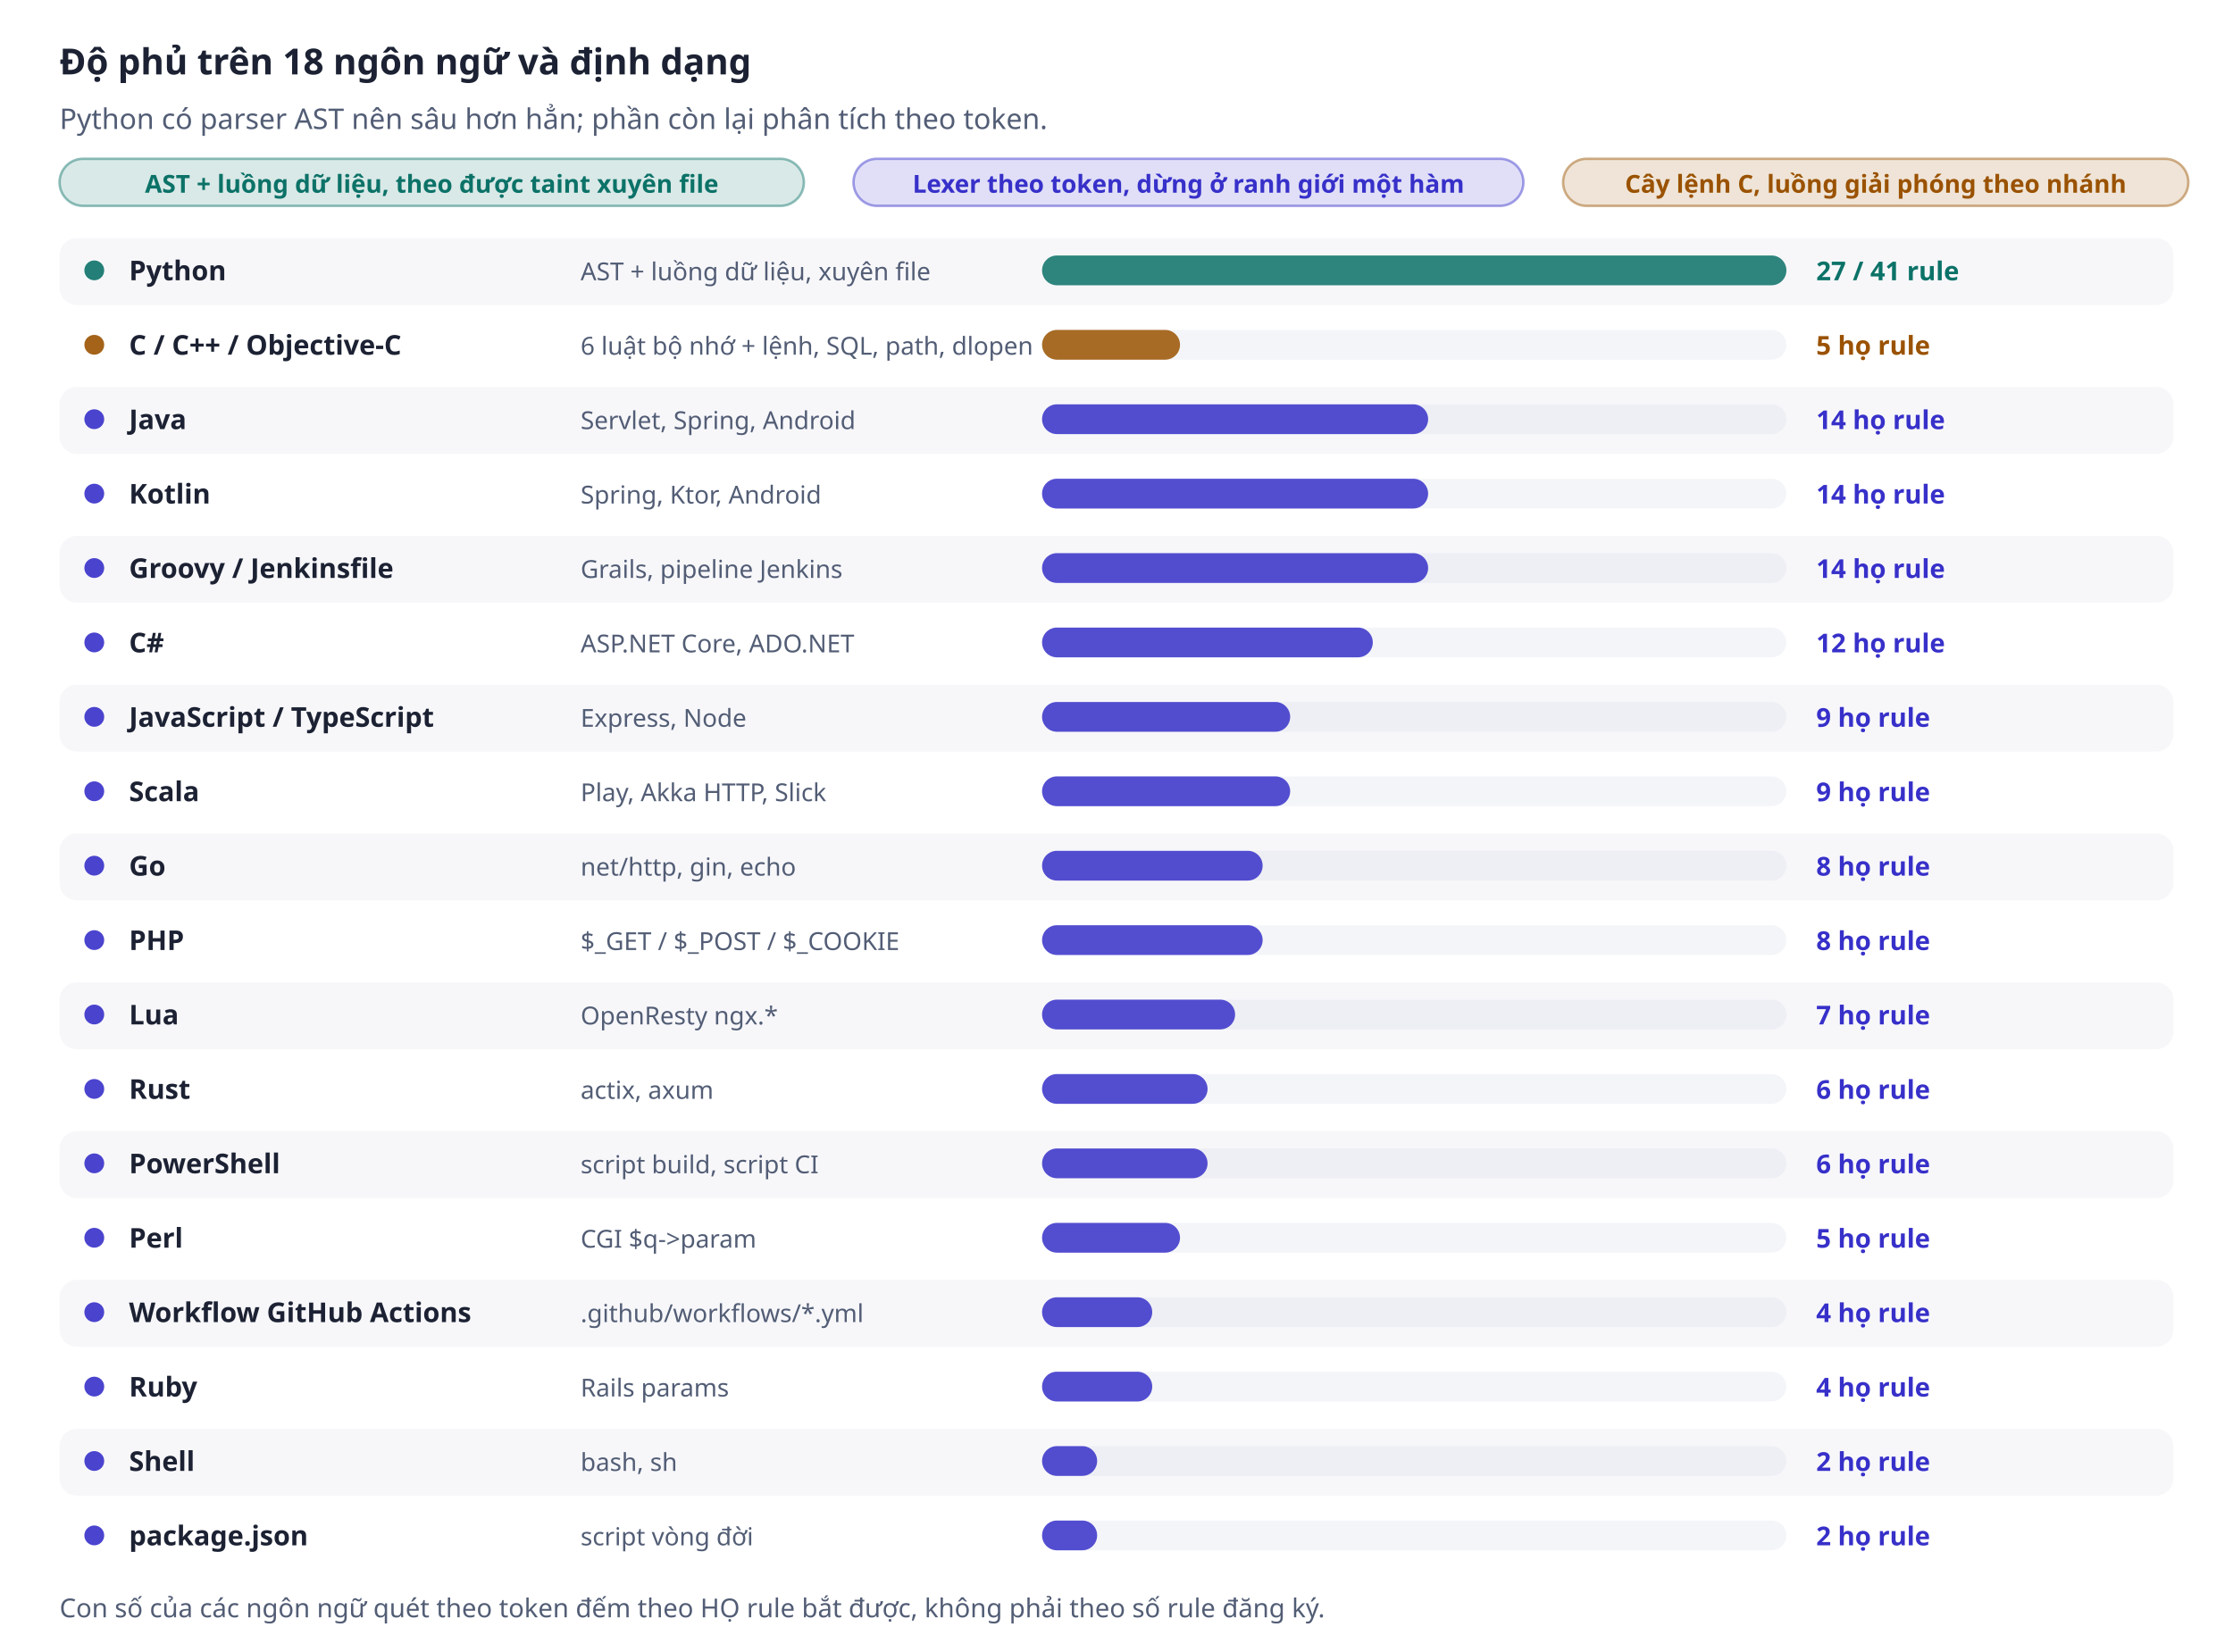
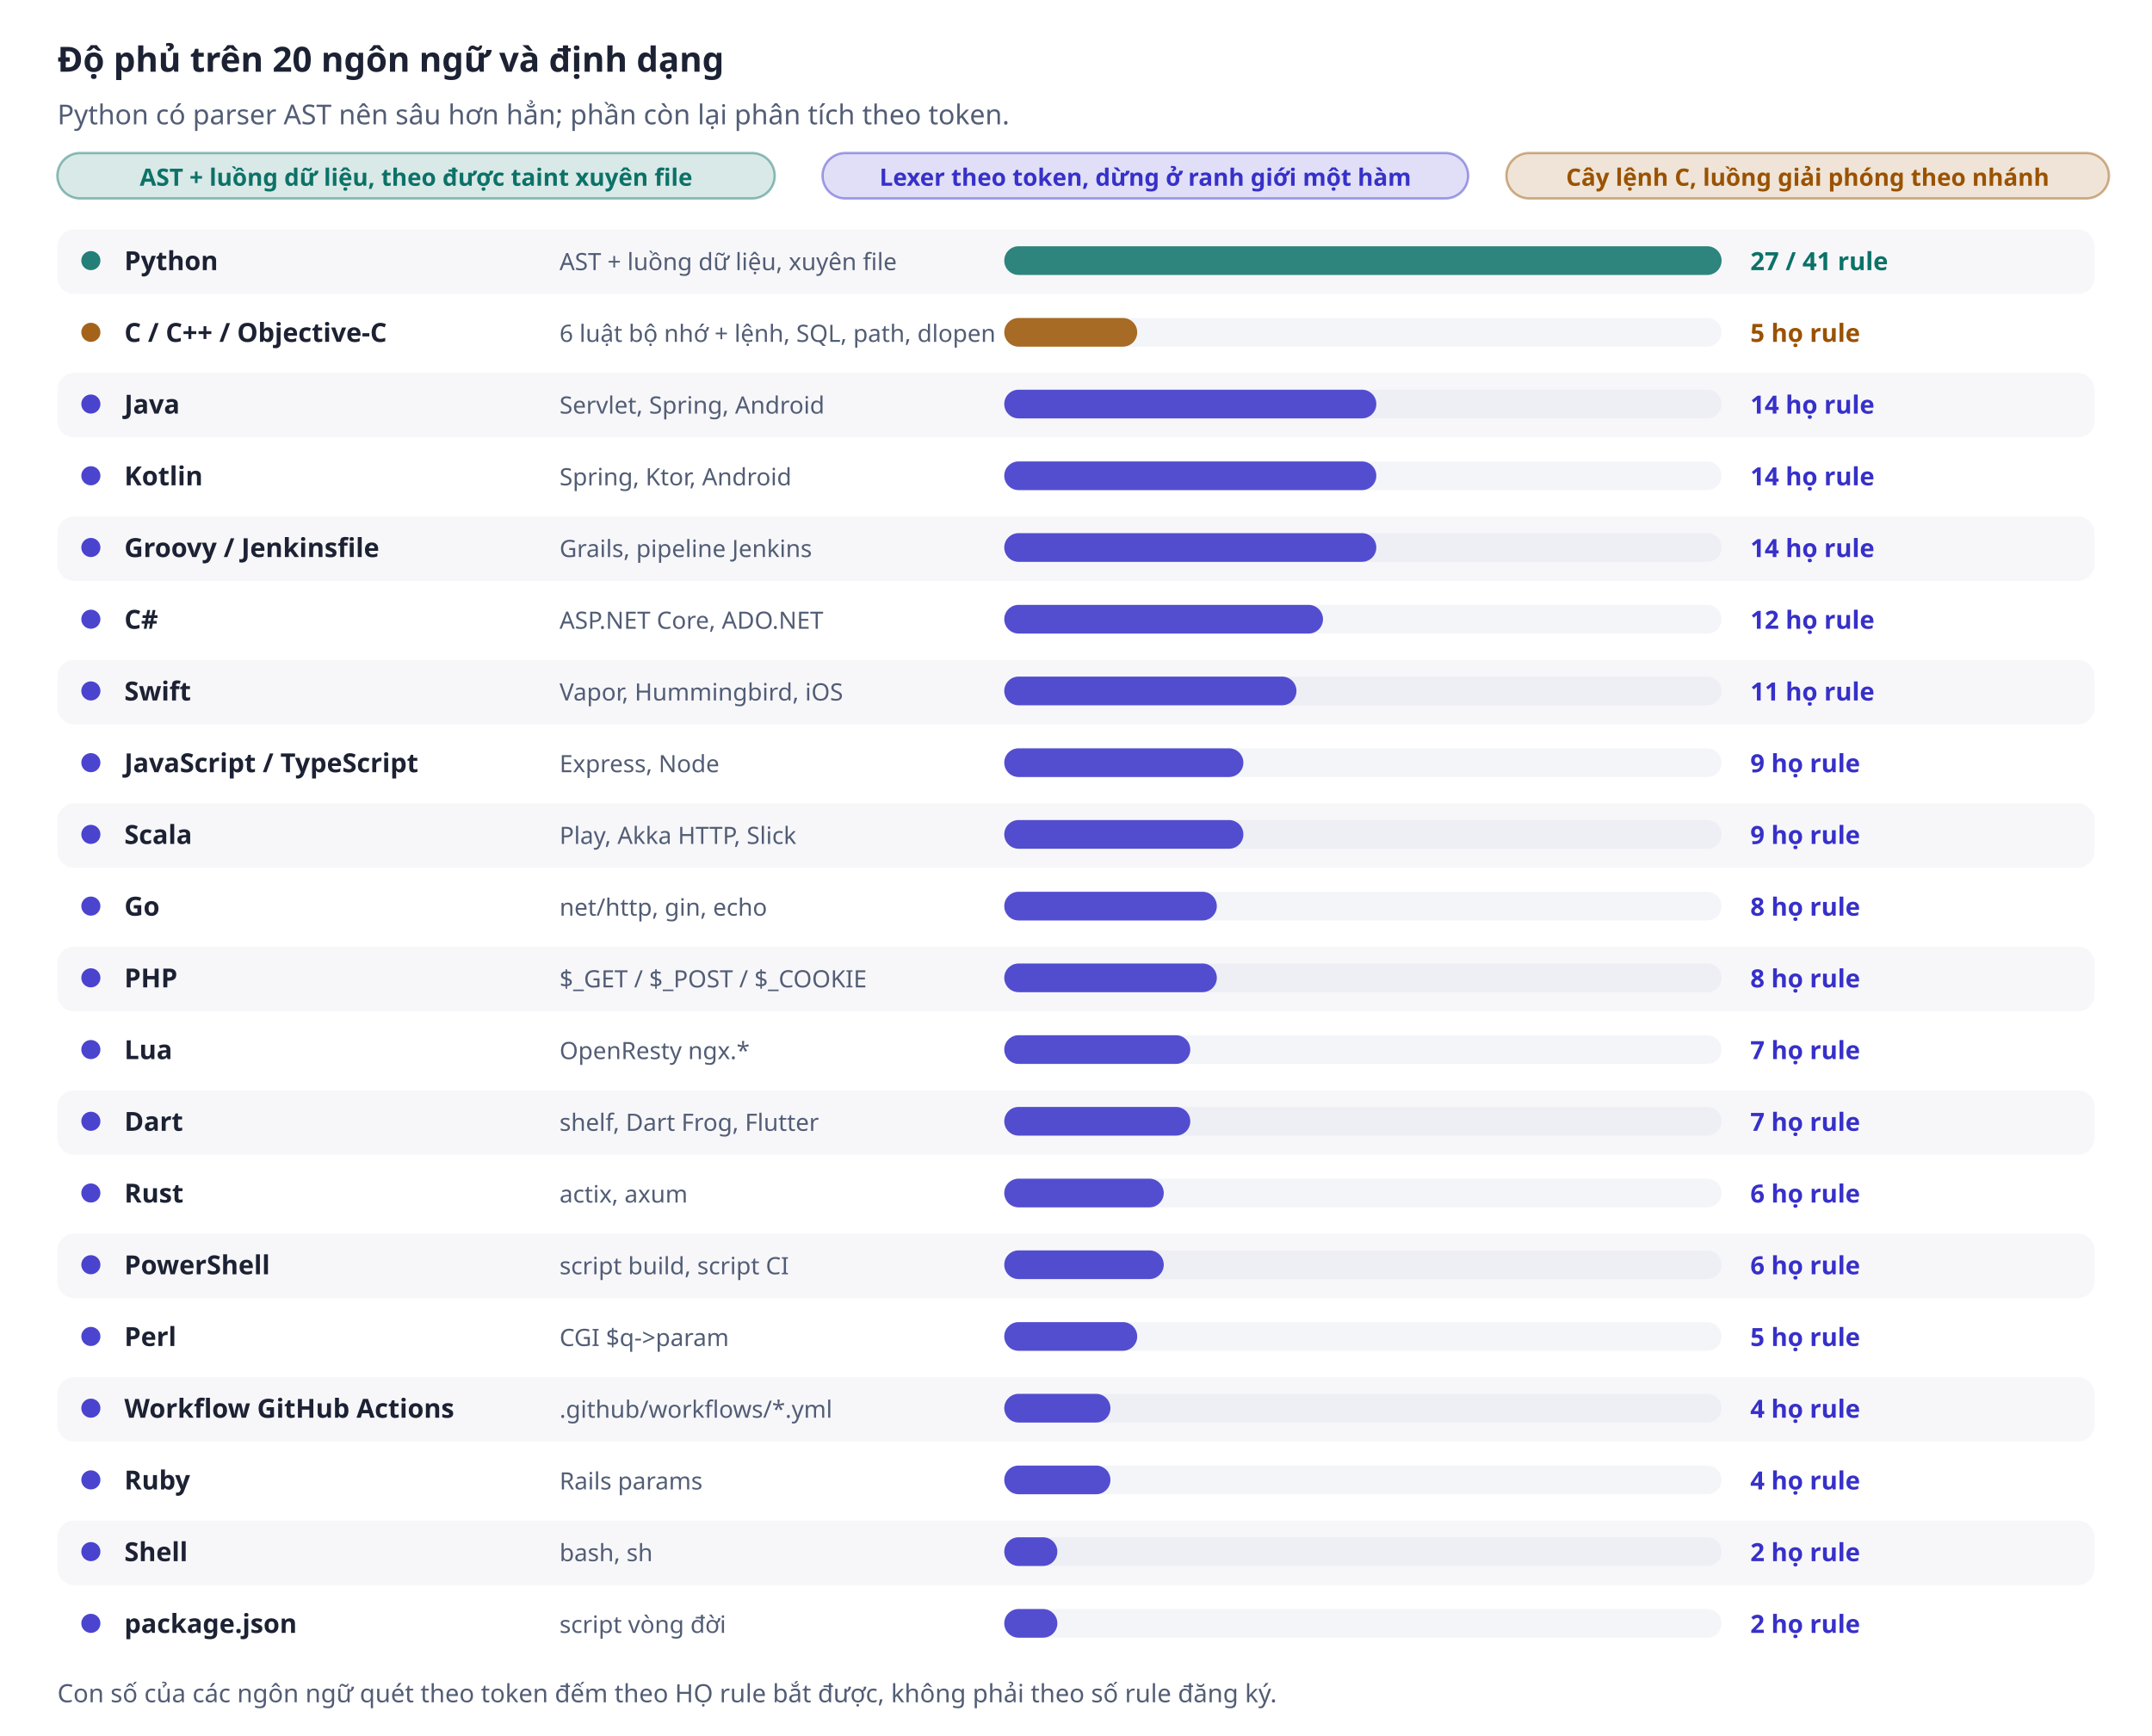
- <svg xmlns="http://www.w3.org/2000/svg" viewBox="0 0 900 666" width="900" height="666" role="img">
+ <svg xmlns="http://www.w3.org/2000/svg" viewBox="0 0 900 726" width="900" height="726" role="img">
  <defs>
    <marker id="alight" viewBox="0 0 10 10" refX="9" refY="5" markerWidth="6" markerHeight="6" orient="auto-start-reverse">
      <path d="M 0 0 L 10 5 L 0 10 z" fill="#525d75" opacity="0.75" />
    </marker>
  </defs>
-   <text x="24" y="30" font-family="Segoe UI, system-ui, -apple-system, sans-serif" font-size="14.5" fill="#1c2233" text-anchor="start" font-weight="700">Độ phủ trên 18 ngôn ngữ và định dạng</text>
+   <text x="24" y="30" font-family="Segoe UI, system-ui, -apple-system, sans-serif" font-size="14.5" fill="#1c2233" text-anchor="start" font-weight="700">Độ phủ trên 20 ngôn ngữ và định dạng</text>
  <text x="24" y="52" font-family="Segoe UI, system-ui, -apple-system, sans-serif" font-size="11.5" fill="#525d75" text-anchor="start" font-weight="400">Python có parser AST nên sâu hơn hẳn; phần còn lại phân tích theo token.</text>
  <rect x="24" y="64" width="300" height="19" rx="9.5" fill="#0c7268" opacity="0.16" />
  <rect x="24" y="64" width="300" height="19" rx="9.5" fill="none" stroke="#0c7268" stroke-width="1" opacity="0.45" />
  <text x="174" y="77.7" font-family="Segoe UI, system-ui, -apple-system, sans-serif" font-size="10" fill="#0c7268" text-anchor="middle" font-weight="700">AST + luồng dữ liệu, theo được taint xuyên file</text>
  <rect x="344" y="64" width="270" height="19" rx="9.5" fill="#3730c9" opacity="0.16" />
  <rect x="344" y="64" width="270" height="19" rx="9.5" fill="none" stroke="#3730c9" stroke-width="1" opacity="0.45" />
  <text x="479" y="77.7" font-family="Segoe UI, system-ui, -apple-system, sans-serif" font-size="10" fill="#3730c9" text-anchor="middle" font-weight="700">Lexer theo token, dừng ở ranh giới một hàm</text>
  <rect x="630" y="64" width="252" height="19" rx="9.5" fill="#9a5200" opacity="0.16" />
  <rect x="630" y="64" width="252" height="19" rx="9.5" fill="none" stroke="#9a5200" stroke-width="1" opacity="0.45" />
  <text x="756" y="77.7" font-family="Segoe UI, system-ui, -apple-system, sans-serif" font-size="10" fill="#9a5200" text-anchor="middle" font-weight="700">Cây lệnh C, luồng giải phóng theo nhánh</text>
  <rect x="24" y="96" width="852" height="27" rx="7" fill="#c9cfdd" opacity="0.16" />
  <circle cx="38" cy="109" r="4" fill="#0c7268" opacity="0.90" />
  <text x="52" y="113" font-family="Segoe UI, system-ui, -apple-system, sans-serif" font-size="11" fill="#1c2233" text-anchor="start" font-weight="700">Python</text>
  <text x="234" y="113" font-family="Segoe UI, system-ui, -apple-system, sans-serif" font-size="10" fill="#525d75" text-anchor="start" font-weight="400">AST + luồng dữ liệu, xuyên file</text>
  <rect x="420" y="103" width="300" height="12" rx="6.0" fill="#c9cfdd" opacity="0.20" />
  <rect x="420" y="103" width="300" height="12" rx="6" fill="#0c7268" opacity="0.85" />
  <text x="732" y="113" font-family="Segoe UI, system-ui, -apple-system, sans-serif" font-size="10.5" fill="#0c7268" text-anchor="start" font-weight="700">27 / 41 rule</text>
  <circle cx="38" cy="139" r="4" fill="#9a5200" opacity="0.90" />
  <text x="52" y="143" font-family="Segoe UI, system-ui, -apple-system, sans-serif" font-size="11" fill="#1c2233" text-anchor="start" font-weight="700">C / C++ / Objective-C</text>
  <text x="234" y="143" font-family="Segoe UI, system-ui, -apple-system, sans-serif" font-size="10" fill="#525d75" text-anchor="start" font-weight="400">6 luật bộ nhớ + lệnh, SQL, path, dlopen</text>
  <rect x="420" y="133" width="300" height="12" rx="6.0" fill="#c9cfdd" opacity="0.20" />
  <rect x="420" y="133" width="55.6" height="12" rx="6" fill="#9a5200" opacity="0.85" />
  <text x="732" y="143" font-family="Segoe UI, system-ui, -apple-system, sans-serif" font-size="10.5" fill="#9a5200" text-anchor="start" font-weight="700">5 họ rule</text>
  <rect x="24" y="156" width="852" height="27" rx="7" fill="#c9cfdd" opacity="0.16" />
  <circle cx="38" cy="169" r="4" fill="#3730c9" opacity="0.90" />
  <text x="52" y="173" font-family="Segoe UI, system-ui, -apple-system, sans-serif" font-size="11" fill="#1c2233" text-anchor="start" font-weight="700">Java</text>
  <text x="234" y="173" font-family="Segoe UI, system-ui, -apple-system, sans-serif" font-size="10" fill="#525d75" text-anchor="start" font-weight="400">Servlet, Spring, Android</text>
  <rect x="420" y="163" width="300" height="12" rx="6.0" fill="#c9cfdd" opacity="0.20" />
  <rect x="420" y="163" width="155.6" height="12" rx="6" fill="#3730c9" opacity="0.85" />
  <text x="732" y="173" font-family="Segoe UI, system-ui, -apple-system, sans-serif" font-size="10.5" fill="#3730c9" text-anchor="start" font-weight="700">14 họ rule</text>
  <circle cx="38" cy="199" r="4" fill="#3730c9" opacity="0.90" />
  <text x="52" y="203" font-family="Segoe UI, system-ui, -apple-system, sans-serif" font-size="11" fill="#1c2233" text-anchor="start" font-weight="700">Kotlin</text>
  <text x="234" y="203" font-family="Segoe UI, system-ui, -apple-system, sans-serif" font-size="10" fill="#525d75" text-anchor="start" font-weight="400">Spring, Ktor, Android</text>
  <rect x="420" y="193" width="300" height="12" rx="6.0" fill="#c9cfdd" opacity="0.20" />
  <rect x="420" y="193" width="155.6" height="12" rx="6" fill="#3730c9" opacity="0.85" />
  <text x="732" y="203" font-family="Segoe UI, system-ui, -apple-system, sans-serif" font-size="10.5" fill="#3730c9" text-anchor="start" font-weight="700">14 họ rule</text>
  <rect x="24" y="216" width="852" height="27" rx="7" fill="#c9cfdd" opacity="0.16" />
  <circle cx="38" cy="229" r="4" fill="#3730c9" opacity="0.90" />
  <text x="52" y="233" font-family="Segoe UI, system-ui, -apple-system, sans-serif" font-size="11" fill="#1c2233" text-anchor="start" font-weight="700">Groovy / Jenkinsfile</text>
  <text x="234" y="233" font-family="Segoe UI, system-ui, -apple-system, sans-serif" font-size="10" fill="#525d75" text-anchor="start" font-weight="400">Grails, pipeline Jenkins</text>
  <rect x="420" y="223" width="300" height="12" rx="6.0" fill="#c9cfdd" opacity="0.20" />
  <rect x="420" y="223" width="155.6" height="12" rx="6" fill="#3730c9" opacity="0.85" />
  <text x="732" y="233" font-family="Segoe UI, system-ui, -apple-system, sans-serif" font-size="10.5" fill="#3730c9" text-anchor="start" font-weight="700">14 họ rule</text>
  <circle cx="38" cy="259" r="4" fill="#3730c9" opacity="0.90" />
  <text x="52" y="263" font-family="Segoe UI, system-ui, -apple-system, sans-serif" font-size="11" fill="#1c2233" text-anchor="start" font-weight="700">C#</text>
  <text x="234" y="263" font-family="Segoe UI, system-ui, -apple-system, sans-serif" font-size="10" fill="#525d75" text-anchor="start" font-weight="400">ASP.NET Core, ADO.NET</text>
  <rect x="420" y="253" width="300" height="12" rx="6.0" fill="#c9cfdd" opacity="0.20" />
  <rect x="420" y="253" width="133.3" height="12" rx="6" fill="#3730c9" opacity="0.85" />
  <text x="732" y="263" font-family="Segoe UI, system-ui, -apple-system, sans-serif" font-size="10.5" fill="#3730c9" text-anchor="start" font-weight="700">12 họ rule</text>
  <rect x="24" y="276" width="852" height="27" rx="7" fill="#c9cfdd" opacity="0.16" />
  <circle cx="38" cy="289" r="4" fill="#3730c9" opacity="0.90" />
-   <text x="52" y="293" font-family="Segoe UI, system-ui, -apple-system, sans-serif" font-size="11" fill="#1c2233" text-anchor="start" font-weight="700">JavaScript / TypeScript</text>
-   <text x="234" y="293" font-family="Segoe UI, system-ui, -apple-system, sans-serif" font-size="10" fill="#525d75" text-anchor="start" font-weight="400">Express, Node</text>
+   <text x="52" y="293" font-family="Segoe UI, system-ui, -apple-system, sans-serif" font-size="11" fill="#1c2233" text-anchor="start" font-weight="700">Swift</text>
+   <text x="234" y="293" font-family="Segoe UI, system-ui, -apple-system, sans-serif" font-size="10" fill="#525d75" text-anchor="start" font-weight="400">Vapor, Hummingbird, iOS</text>
  <rect x="420" y="283" width="300" height="12" rx="6.0" fill="#c9cfdd" opacity="0.20" />
-   <rect x="420" y="283" width="100" height="12" rx="6" fill="#3730c9" opacity="0.85" />
-   <text x="732" y="293" font-family="Segoe UI, system-ui, -apple-system, sans-serif" font-size="10.5" fill="#3730c9" text-anchor="start" font-weight="700">9 họ rule</text>
+   <rect x="420" y="283" width="122.2" height="12" rx="6" fill="#3730c9" opacity="0.85" />
+   <text x="732" y="293" font-family="Segoe UI, system-ui, -apple-system, sans-serif" font-size="10.5" fill="#3730c9" text-anchor="start" font-weight="700">11 họ rule</text>
  <circle cx="38" cy="319" r="4" fill="#3730c9" opacity="0.90" />
-   <text x="52" y="323" font-family="Segoe UI, system-ui, -apple-system, sans-serif" font-size="11" fill="#1c2233" text-anchor="start" font-weight="700">Scala</text>
-   <text x="234" y="323" font-family="Segoe UI, system-ui, -apple-system, sans-serif" font-size="10" fill="#525d75" text-anchor="start" font-weight="400">Play, Akka HTTP, Slick</text>
+   <text x="52" y="323" font-family="Segoe UI, system-ui, -apple-system, sans-serif" font-size="11" fill="#1c2233" text-anchor="start" font-weight="700">JavaScript / TypeScript</text>
+   <text x="234" y="323" font-family="Segoe UI, system-ui, -apple-system, sans-serif" font-size="10" fill="#525d75" text-anchor="start" font-weight="400">Express, Node</text>
  <rect x="420" y="313" width="300" height="12" rx="6.0" fill="#c9cfdd" opacity="0.20" />
  <rect x="420" y="313" width="100" height="12" rx="6" fill="#3730c9" opacity="0.85" />
  <text x="732" y="323" font-family="Segoe UI, system-ui, -apple-system, sans-serif" font-size="10.5" fill="#3730c9" text-anchor="start" font-weight="700">9 họ rule</text>
  <rect x="24" y="336" width="852" height="27" rx="7" fill="#c9cfdd" opacity="0.16" />
  <circle cx="38" cy="349" r="4" fill="#3730c9" opacity="0.90" />
-   <text x="52" y="353" font-family="Segoe UI, system-ui, -apple-system, sans-serif" font-size="11" fill="#1c2233" text-anchor="start" font-weight="700">Go</text>
-   <text x="234" y="353" font-family="Segoe UI, system-ui, -apple-system, sans-serif" font-size="10" fill="#525d75" text-anchor="start" font-weight="400">net/http, gin, echo</text>
+   <text x="52" y="353" font-family="Segoe UI, system-ui, -apple-system, sans-serif" font-size="11" fill="#1c2233" text-anchor="start" font-weight="700">Scala</text>
+   <text x="234" y="353" font-family="Segoe UI, system-ui, -apple-system, sans-serif" font-size="10" fill="#525d75" text-anchor="start" font-weight="400">Play, Akka HTTP, Slick</text>
  <rect x="420" y="343" width="300" height="12" rx="6.0" fill="#c9cfdd" opacity="0.20" />
-   <rect x="420" y="343" width="88.9" height="12" rx="6" fill="#3730c9" opacity="0.85" />
-   <text x="732" y="353" font-family="Segoe UI, system-ui, -apple-system, sans-serif" font-size="10.5" fill="#3730c9" text-anchor="start" font-weight="700">8 họ rule</text>
+   <rect x="420" y="343" width="100" height="12" rx="6" fill="#3730c9" opacity="0.85" />
+   <text x="732" y="353" font-family="Segoe UI, system-ui, -apple-system, sans-serif" font-size="10.5" fill="#3730c9" text-anchor="start" font-weight="700">9 họ rule</text>
  <circle cx="38" cy="379" r="4" fill="#3730c9" opacity="0.90" />
-   <text x="52" y="383" font-family="Segoe UI, system-ui, -apple-system, sans-serif" font-size="11" fill="#1c2233" text-anchor="start" font-weight="700">PHP</text>
-   <text x="234" y="383" font-family="Segoe UI, system-ui, -apple-system, sans-serif" font-size="10" fill="#525d75" text-anchor="start" font-weight="400">$_GET / $_POST / $_COOKIE</text>
+   <text x="52" y="383" font-family="Segoe UI, system-ui, -apple-system, sans-serif" font-size="11" fill="#1c2233" text-anchor="start" font-weight="700">Go</text>
+   <text x="234" y="383" font-family="Segoe UI, system-ui, -apple-system, sans-serif" font-size="10" fill="#525d75" text-anchor="start" font-weight="400">net/http, gin, echo</text>
  <rect x="420" y="373" width="300" height="12" rx="6.0" fill="#c9cfdd" opacity="0.20" />
  <rect x="420" y="373" width="88.9" height="12" rx="6" fill="#3730c9" opacity="0.85" />
  <text x="732" y="383" font-family="Segoe UI, system-ui, -apple-system, sans-serif" font-size="10.5" fill="#3730c9" text-anchor="start" font-weight="700">8 họ rule</text>
  <rect x="24" y="396" width="852" height="27" rx="7" fill="#c9cfdd" opacity="0.16" />
  <circle cx="38" cy="409" r="4" fill="#3730c9" opacity="0.90" />
-   <text x="52" y="413" font-family="Segoe UI, system-ui, -apple-system, sans-serif" font-size="11" fill="#1c2233" text-anchor="start" font-weight="700">Lua</text>
-   <text x="234" y="413" font-family="Segoe UI, system-ui, -apple-system, sans-serif" font-size="10" fill="#525d75" text-anchor="start" font-weight="400">OpenResty ngx.*</text>
+   <text x="52" y="413" font-family="Segoe UI, system-ui, -apple-system, sans-serif" font-size="11" fill="#1c2233" text-anchor="start" font-weight="700">PHP</text>
+   <text x="234" y="413" font-family="Segoe UI, system-ui, -apple-system, sans-serif" font-size="10" fill="#525d75" text-anchor="start" font-weight="400">$_GET / $_POST / $_COOKIE</text>
  <rect x="420" y="403" width="300" height="12" rx="6.0" fill="#c9cfdd" opacity="0.20" />
-   <rect x="420" y="403" width="77.8" height="12" rx="6" fill="#3730c9" opacity="0.85" />
-   <text x="732" y="413" font-family="Segoe UI, system-ui, -apple-system, sans-serif" font-size="10.5" fill="#3730c9" text-anchor="start" font-weight="700">7 họ rule</text>
+   <rect x="420" y="403" width="88.9" height="12" rx="6" fill="#3730c9" opacity="0.85" />
+   <text x="732" y="413" font-family="Segoe UI, system-ui, -apple-system, sans-serif" font-size="10.5" fill="#3730c9" text-anchor="start" font-weight="700">8 họ rule</text>
  <circle cx="38" cy="439" r="4" fill="#3730c9" opacity="0.90" />
-   <text x="52" y="443" font-family="Segoe UI, system-ui, -apple-system, sans-serif" font-size="11" fill="#1c2233" text-anchor="start" font-weight="700">Rust</text>
-   <text x="234" y="443" font-family="Segoe UI, system-ui, -apple-system, sans-serif" font-size="10" fill="#525d75" text-anchor="start" font-weight="400">actix, axum</text>
+   <text x="52" y="443" font-family="Segoe UI, system-ui, -apple-system, sans-serif" font-size="11" fill="#1c2233" text-anchor="start" font-weight="700">Lua</text>
+   <text x="234" y="443" font-family="Segoe UI, system-ui, -apple-system, sans-serif" font-size="10" fill="#525d75" text-anchor="start" font-weight="400">OpenResty ngx.*</text>
  <rect x="420" y="433" width="300" height="12" rx="6.0" fill="#c9cfdd" opacity="0.20" />
-   <rect x="420" y="433" width="66.7" height="12" rx="6" fill="#3730c9" opacity="0.85" />
-   <text x="732" y="443" font-family="Segoe UI, system-ui, -apple-system, sans-serif" font-size="10.5" fill="#3730c9" text-anchor="start" font-weight="700">6 họ rule</text>
+   <rect x="420" y="433" width="77.8" height="12" rx="6" fill="#3730c9" opacity="0.85" />
+   <text x="732" y="443" font-family="Segoe UI, system-ui, -apple-system, sans-serif" font-size="10.5" fill="#3730c9" text-anchor="start" font-weight="700">7 họ rule</text>
  <rect x="24" y="456" width="852" height="27" rx="7" fill="#c9cfdd" opacity="0.16" />
  <circle cx="38" cy="469" r="4" fill="#3730c9" opacity="0.90" />
-   <text x="52" y="473" font-family="Segoe UI, system-ui, -apple-system, sans-serif" font-size="11" fill="#1c2233" text-anchor="start" font-weight="700">PowerShell</text>
-   <text x="234" y="473" font-family="Segoe UI, system-ui, -apple-system, sans-serif" font-size="10" fill="#525d75" text-anchor="start" font-weight="400">script build, script CI</text>
+   <text x="52" y="473" font-family="Segoe UI, system-ui, -apple-system, sans-serif" font-size="11" fill="#1c2233" text-anchor="start" font-weight="700">Dart</text>
+   <text x="234" y="473" font-family="Segoe UI, system-ui, -apple-system, sans-serif" font-size="10" fill="#525d75" text-anchor="start" font-weight="400">shelf, Dart Frog, Flutter</text>
  <rect x="420" y="463" width="300" height="12" rx="6.0" fill="#c9cfdd" opacity="0.20" />
-   <rect x="420" y="463" width="66.7" height="12" rx="6" fill="#3730c9" opacity="0.85" />
-   <text x="732" y="473" font-family="Segoe UI, system-ui, -apple-system, sans-serif" font-size="10.5" fill="#3730c9" text-anchor="start" font-weight="700">6 họ rule</text>
+   <rect x="420" y="463" width="77.8" height="12" rx="6" fill="#3730c9" opacity="0.85" />
+   <text x="732" y="473" font-family="Segoe UI, system-ui, -apple-system, sans-serif" font-size="10.5" fill="#3730c9" text-anchor="start" font-weight="700">7 họ rule</text>
  <circle cx="38" cy="499" r="4" fill="#3730c9" opacity="0.90" />
-   <text x="52" y="503" font-family="Segoe UI, system-ui, -apple-system, sans-serif" font-size="11" fill="#1c2233" text-anchor="start" font-weight="700">Perl</text>
-   <text x="234" y="503" font-family="Segoe UI, system-ui, -apple-system, sans-serif" font-size="10" fill="#525d75" text-anchor="start" font-weight="400">CGI $q-&gt;param</text>
+   <text x="52" y="503" font-family="Segoe UI, system-ui, -apple-system, sans-serif" font-size="11" fill="#1c2233" text-anchor="start" font-weight="700">Rust</text>
+   <text x="234" y="503" font-family="Segoe UI, system-ui, -apple-system, sans-serif" font-size="10" fill="#525d75" text-anchor="start" font-weight="400">actix, axum</text>
  <rect x="420" y="493" width="300" height="12" rx="6.0" fill="#c9cfdd" opacity="0.20" />
-   <rect x="420" y="493" width="55.6" height="12" rx="6" fill="#3730c9" opacity="0.85" />
-   <text x="732" y="503" font-family="Segoe UI, system-ui, -apple-system, sans-serif" font-size="10.5" fill="#3730c9" text-anchor="start" font-weight="700">5 họ rule</text>
+   <rect x="420" y="493" width="66.7" height="12" rx="6" fill="#3730c9" opacity="0.85" />
+   <text x="732" y="503" font-family="Segoe UI, system-ui, -apple-system, sans-serif" font-size="10.5" fill="#3730c9" text-anchor="start" font-weight="700">6 họ rule</text>
  <rect x="24" y="516" width="852" height="27" rx="7" fill="#c9cfdd" opacity="0.16" />
  <circle cx="38" cy="529" r="4" fill="#3730c9" opacity="0.90" />
-   <text x="52" y="533" font-family="Segoe UI, system-ui, -apple-system, sans-serif" font-size="11" fill="#1c2233" text-anchor="start" font-weight="700">Workflow GitHub Actions</text>
-   <text x="234" y="533" font-family="Segoe UI, system-ui, -apple-system, sans-serif" font-size="10" fill="#525d75" text-anchor="start" font-weight="400">.github/workflows/*.yml</text>
+   <text x="52" y="533" font-family="Segoe UI, system-ui, -apple-system, sans-serif" font-size="11" fill="#1c2233" text-anchor="start" font-weight="700">PowerShell</text>
+   <text x="234" y="533" font-family="Segoe UI, system-ui, -apple-system, sans-serif" font-size="10" fill="#525d75" text-anchor="start" font-weight="400">script build, script CI</text>
  <rect x="420" y="523" width="300" height="12" rx="6.0" fill="#c9cfdd" opacity="0.20" />
-   <rect x="420" y="523" width="44.4" height="12" rx="6" fill="#3730c9" opacity="0.85" />
-   <text x="732" y="533" font-family="Segoe UI, system-ui, -apple-system, sans-serif" font-size="10.5" fill="#3730c9" text-anchor="start" font-weight="700">4 họ rule</text>
+   <rect x="420" y="523" width="66.7" height="12" rx="6" fill="#3730c9" opacity="0.85" />
+   <text x="732" y="533" font-family="Segoe UI, system-ui, -apple-system, sans-serif" font-size="10.5" fill="#3730c9" text-anchor="start" font-weight="700">6 họ rule</text>
  <circle cx="38" cy="559" r="4" fill="#3730c9" opacity="0.90" />
-   <text x="52" y="563" font-family="Segoe UI, system-ui, -apple-system, sans-serif" font-size="11" fill="#1c2233" text-anchor="start" font-weight="700">Ruby</text>
-   <text x="234" y="563" font-family="Segoe UI, system-ui, -apple-system, sans-serif" font-size="10" fill="#525d75" text-anchor="start" font-weight="400">Rails params</text>
+   <text x="52" y="563" font-family="Segoe UI, system-ui, -apple-system, sans-serif" font-size="11" fill="#1c2233" text-anchor="start" font-weight="700">Perl</text>
+   <text x="234" y="563" font-family="Segoe UI, system-ui, -apple-system, sans-serif" font-size="10" fill="#525d75" text-anchor="start" font-weight="400">CGI $q-&gt;param</text>
  <rect x="420" y="553" width="300" height="12" rx="6.0" fill="#c9cfdd" opacity="0.20" />
-   <rect x="420" y="553" width="44.4" height="12" rx="6" fill="#3730c9" opacity="0.85" />
-   <text x="732" y="563" font-family="Segoe UI, system-ui, -apple-system, sans-serif" font-size="10.5" fill="#3730c9" text-anchor="start" font-weight="700">4 họ rule</text>
+   <rect x="420" y="553" width="55.6" height="12" rx="6" fill="#3730c9" opacity="0.85" />
+   <text x="732" y="563" font-family="Segoe UI, system-ui, -apple-system, sans-serif" font-size="10.5" fill="#3730c9" text-anchor="start" font-weight="700">5 họ rule</text>
  <rect x="24" y="576" width="852" height="27" rx="7" fill="#c9cfdd" opacity="0.16" />
  <circle cx="38" cy="589" r="4" fill="#3730c9" opacity="0.90" />
-   <text x="52" y="593" font-family="Segoe UI, system-ui, -apple-system, sans-serif" font-size="11" fill="#1c2233" text-anchor="start" font-weight="700">Shell</text>
-   <text x="234" y="593" font-family="Segoe UI, system-ui, -apple-system, sans-serif" font-size="10" fill="#525d75" text-anchor="start" font-weight="400">bash, sh</text>
+   <text x="52" y="593" font-family="Segoe UI, system-ui, -apple-system, sans-serif" font-size="11" fill="#1c2233" text-anchor="start" font-weight="700">Workflow GitHub Actions</text>
+   <text x="234" y="593" font-family="Segoe UI, system-ui, -apple-system, sans-serif" font-size="10" fill="#525d75" text-anchor="start" font-weight="400">.github/workflows/*.yml</text>
  <rect x="420" y="583" width="300" height="12" rx="6.0" fill="#c9cfdd" opacity="0.20" />
-   <rect x="420" y="583" width="22.2" height="12" rx="6" fill="#3730c9" opacity="0.85" />
-   <text x="732" y="593" font-family="Segoe UI, system-ui, -apple-system, sans-serif" font-size="10.5" fill="#3730c9" text-anchor="start" font-weight="700">2 họ rule</text>
+   <rect x="420" y="583" width="44.4" height="12" rx="6" fill="#3730c9" opacity="0.85" />
+   <text x="732" y="593" font-family="Segoe UI, system-ui, -apple-system, sans-serif" font-size="10.5" fill="#3730c9" text-anchor="start" font-weight="700">4 họ rule</text>
  <circle cx="38" cy="619" r="4" fill="#3730c9" opacity="0.90" />
-   <text x="52" y="623" font-family="Segoe UI, system-ui, -apple-system, sans-serif" font-size="11" fill="#1c2233" text-anchor="start" font-weight="700">package.json</text>
-   <text x="234" y="623" font-family="Segoe UI, system-ui, -apple-system, sans-serif" font-size="10" fill="#525d75" text-anchor="start" font-weight="400">script vòng đời</text>
+   <text x="52" y="623" font-family="Segoe UI, system-ui, -apple-system, sans-serif" font-size="11" fill="#1c2233" text-anchor="start" font-weight="700">Ruby</text>
+   <text x="234" y="623" font-family="Segoe UI, system-ui, -apple-system, sans-serif" font-size="10" fill="#525d75" text-anchor="start" font-weight="400">Rails params</text>
  <rect x="420" y="613" width="300" height="12" rx="6.0" fill="#c9cfdd" opacity="0.20" />
-   <rect x="420" y="613" width="22.2" height="12" rx="6" fill="#3730c9" opacity="0.85" />
-   <text x="732" y="623" font-family="Segoe UI, system-ui, -apple-system, sans-serif" font-size="10.5" fill="#3730c9" text-anchor="start" font-weight="700">2 họ rule</text>
-   <text x="24" y="652" font-family="Segoe UI, system-ui, -apple-system, sans-serif" font-size="10.5" fill="#525d75" text-anchor="start" font-weight="400">Con số của các ngôn ngữ quét theo token đếm theo HỌ rule bắt được, không phải theo số rule đăng ký.</text>
+   <rect x="420" y="613" width="44.4" height="12" rx="6" fill="#3730c9" opacity="0.85" />
+   <text x="732" y="623" font-family="Segoe UI, system-ui, -apple-system, sans-serif" font-size="10.5" fill="#3730c9" text-anchor="start" font-weight="700">4 họ rule</text>
+   <rect x="24" y="636" width="852" height="27" rx="7" fill="#c9cfdd" opacity="0.16" />
+   <circle cx="38" cy="649" r="4" fill="#3730c9" opacity="0.90" />
+   <text x="52" y="653" font-family="Segoe UI, system-ui, -apple-system, sans-serif" font-size="11" fill="#1c2233" text-anchor="start" font-weight="700">Shell</text>
+   <text x="234" y="653" font-family="Segoe UI, system-ui, -apple-system, sans-serif" font-size="10" fill="#525d75" text-anchor="start" font-weight="400">bash, sh</text>
+   <rect x="420" y="643" width="300" height="12" rx="6.0" fill="#c9cfdd" opacity="0.20" />
+   <rect x="420" y="643" width="22.2" height="12" rx="6" fill="#3730c9" opacity="0.85" />
+   <text x="732" y="653" font-family="Segoe UI, system-ui, -apple-system, sans-serif" font-size="10.5" fill="#3730c9" text-anchor="start" font-weight="700">2 họ rule</text>
+   <circle cx="38" cy="679" r="4" fill="#3730c9" opacity="0.90" />
+   <text x="52" y="683" font-family="Segoe UI, system-ui, -apple-system, sans-serif" font-size="11" fill="#1c2233" text-anchor="start" font-weight="700">package.json</text>
+   <text x="234" y="683" font-family="Segoe UI, system-ui, -apple-system, sans-serif" font-size="10" fill="#525d75" text-anchor="start" font-weight="400">script vòng đời</text>
+   <rect x="420" y="673" width="300" height="12" rx="6.0" fill="#c9cfdd" opacity="0.20" />
+   <rect x="420" y="673" width="22.2" height="12" rx="6" fill="#3730c9" opacity="0.85" />
+   <text x="732" y="683" font-family="Segoe UI, system-ui, -apple-system, sans-serif" font-size="10.5" fill="#3730c9" text-anchor="start" font-weight="700">2 họ rule</text>
+   <text x="24" y="712" font-family="Segoe UI, system-ui, -apple-system, sans-serif" font-size="10.5" fill="#525d75" text-anchor="start" font-weight="400">Con số của các ngôn ngữ quét theo token đếm theo HỌ rule bắt được, không phải theo số rule đăng ký.</text>
</svg>
